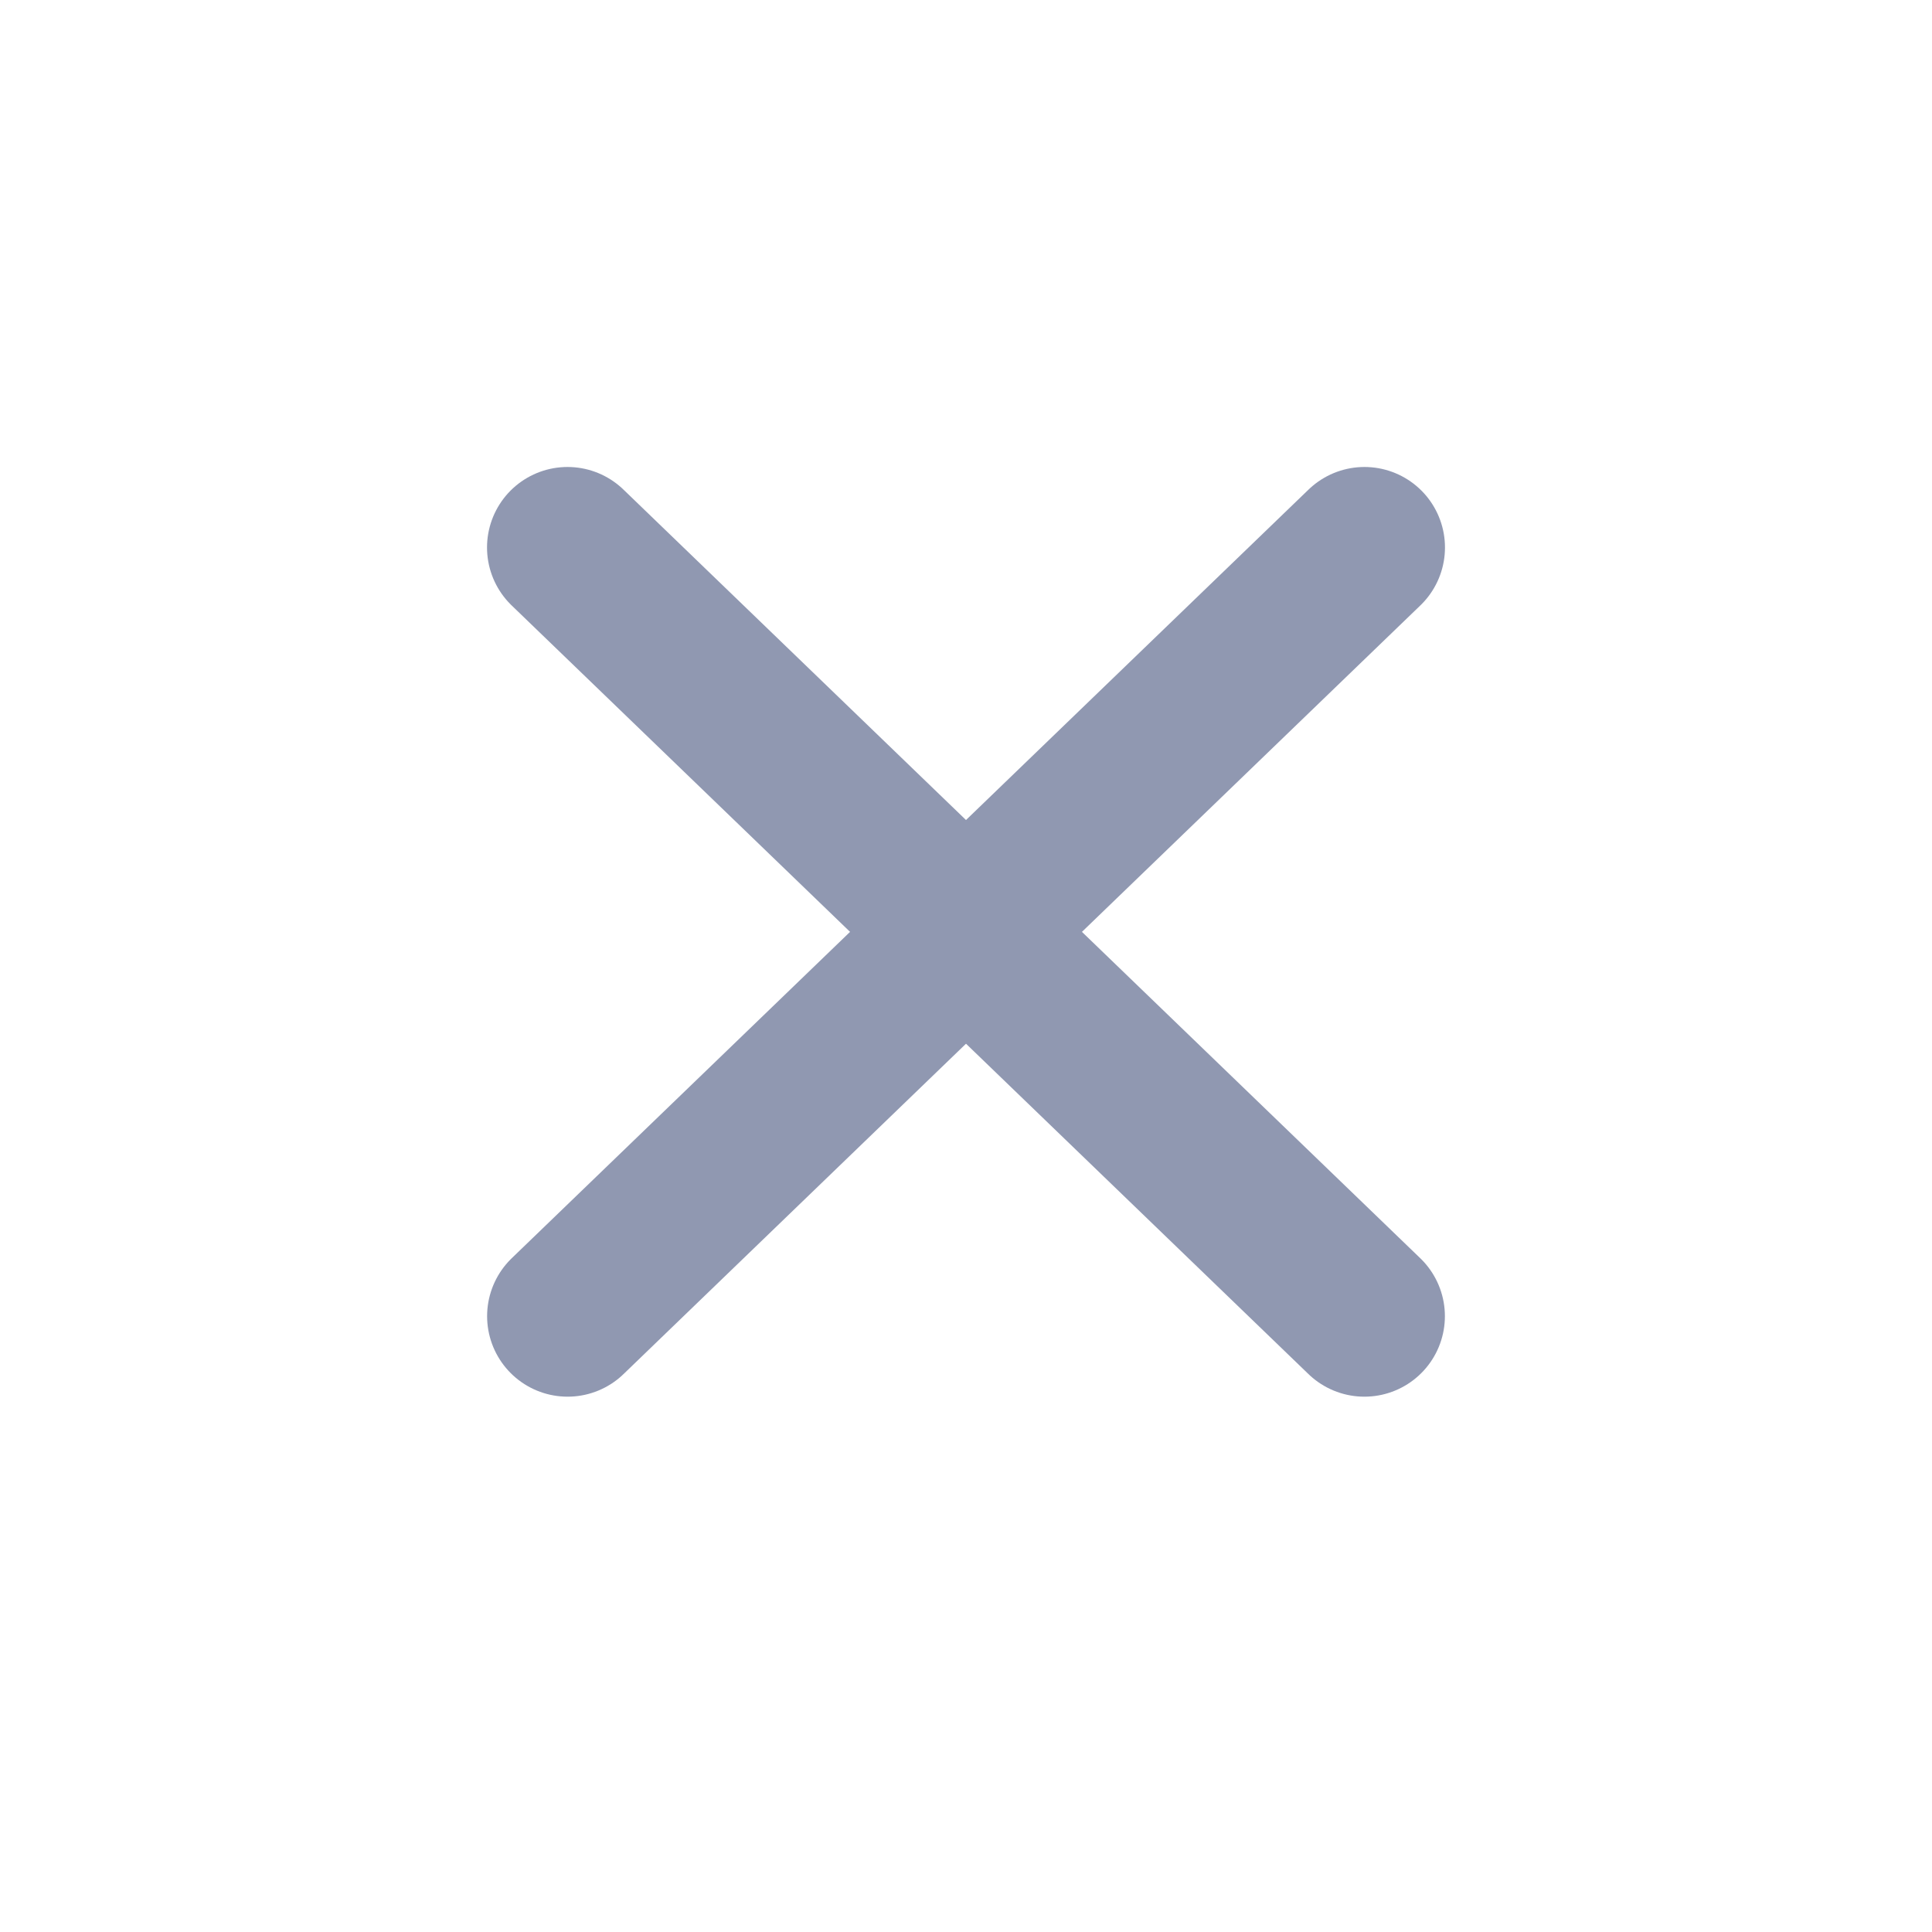
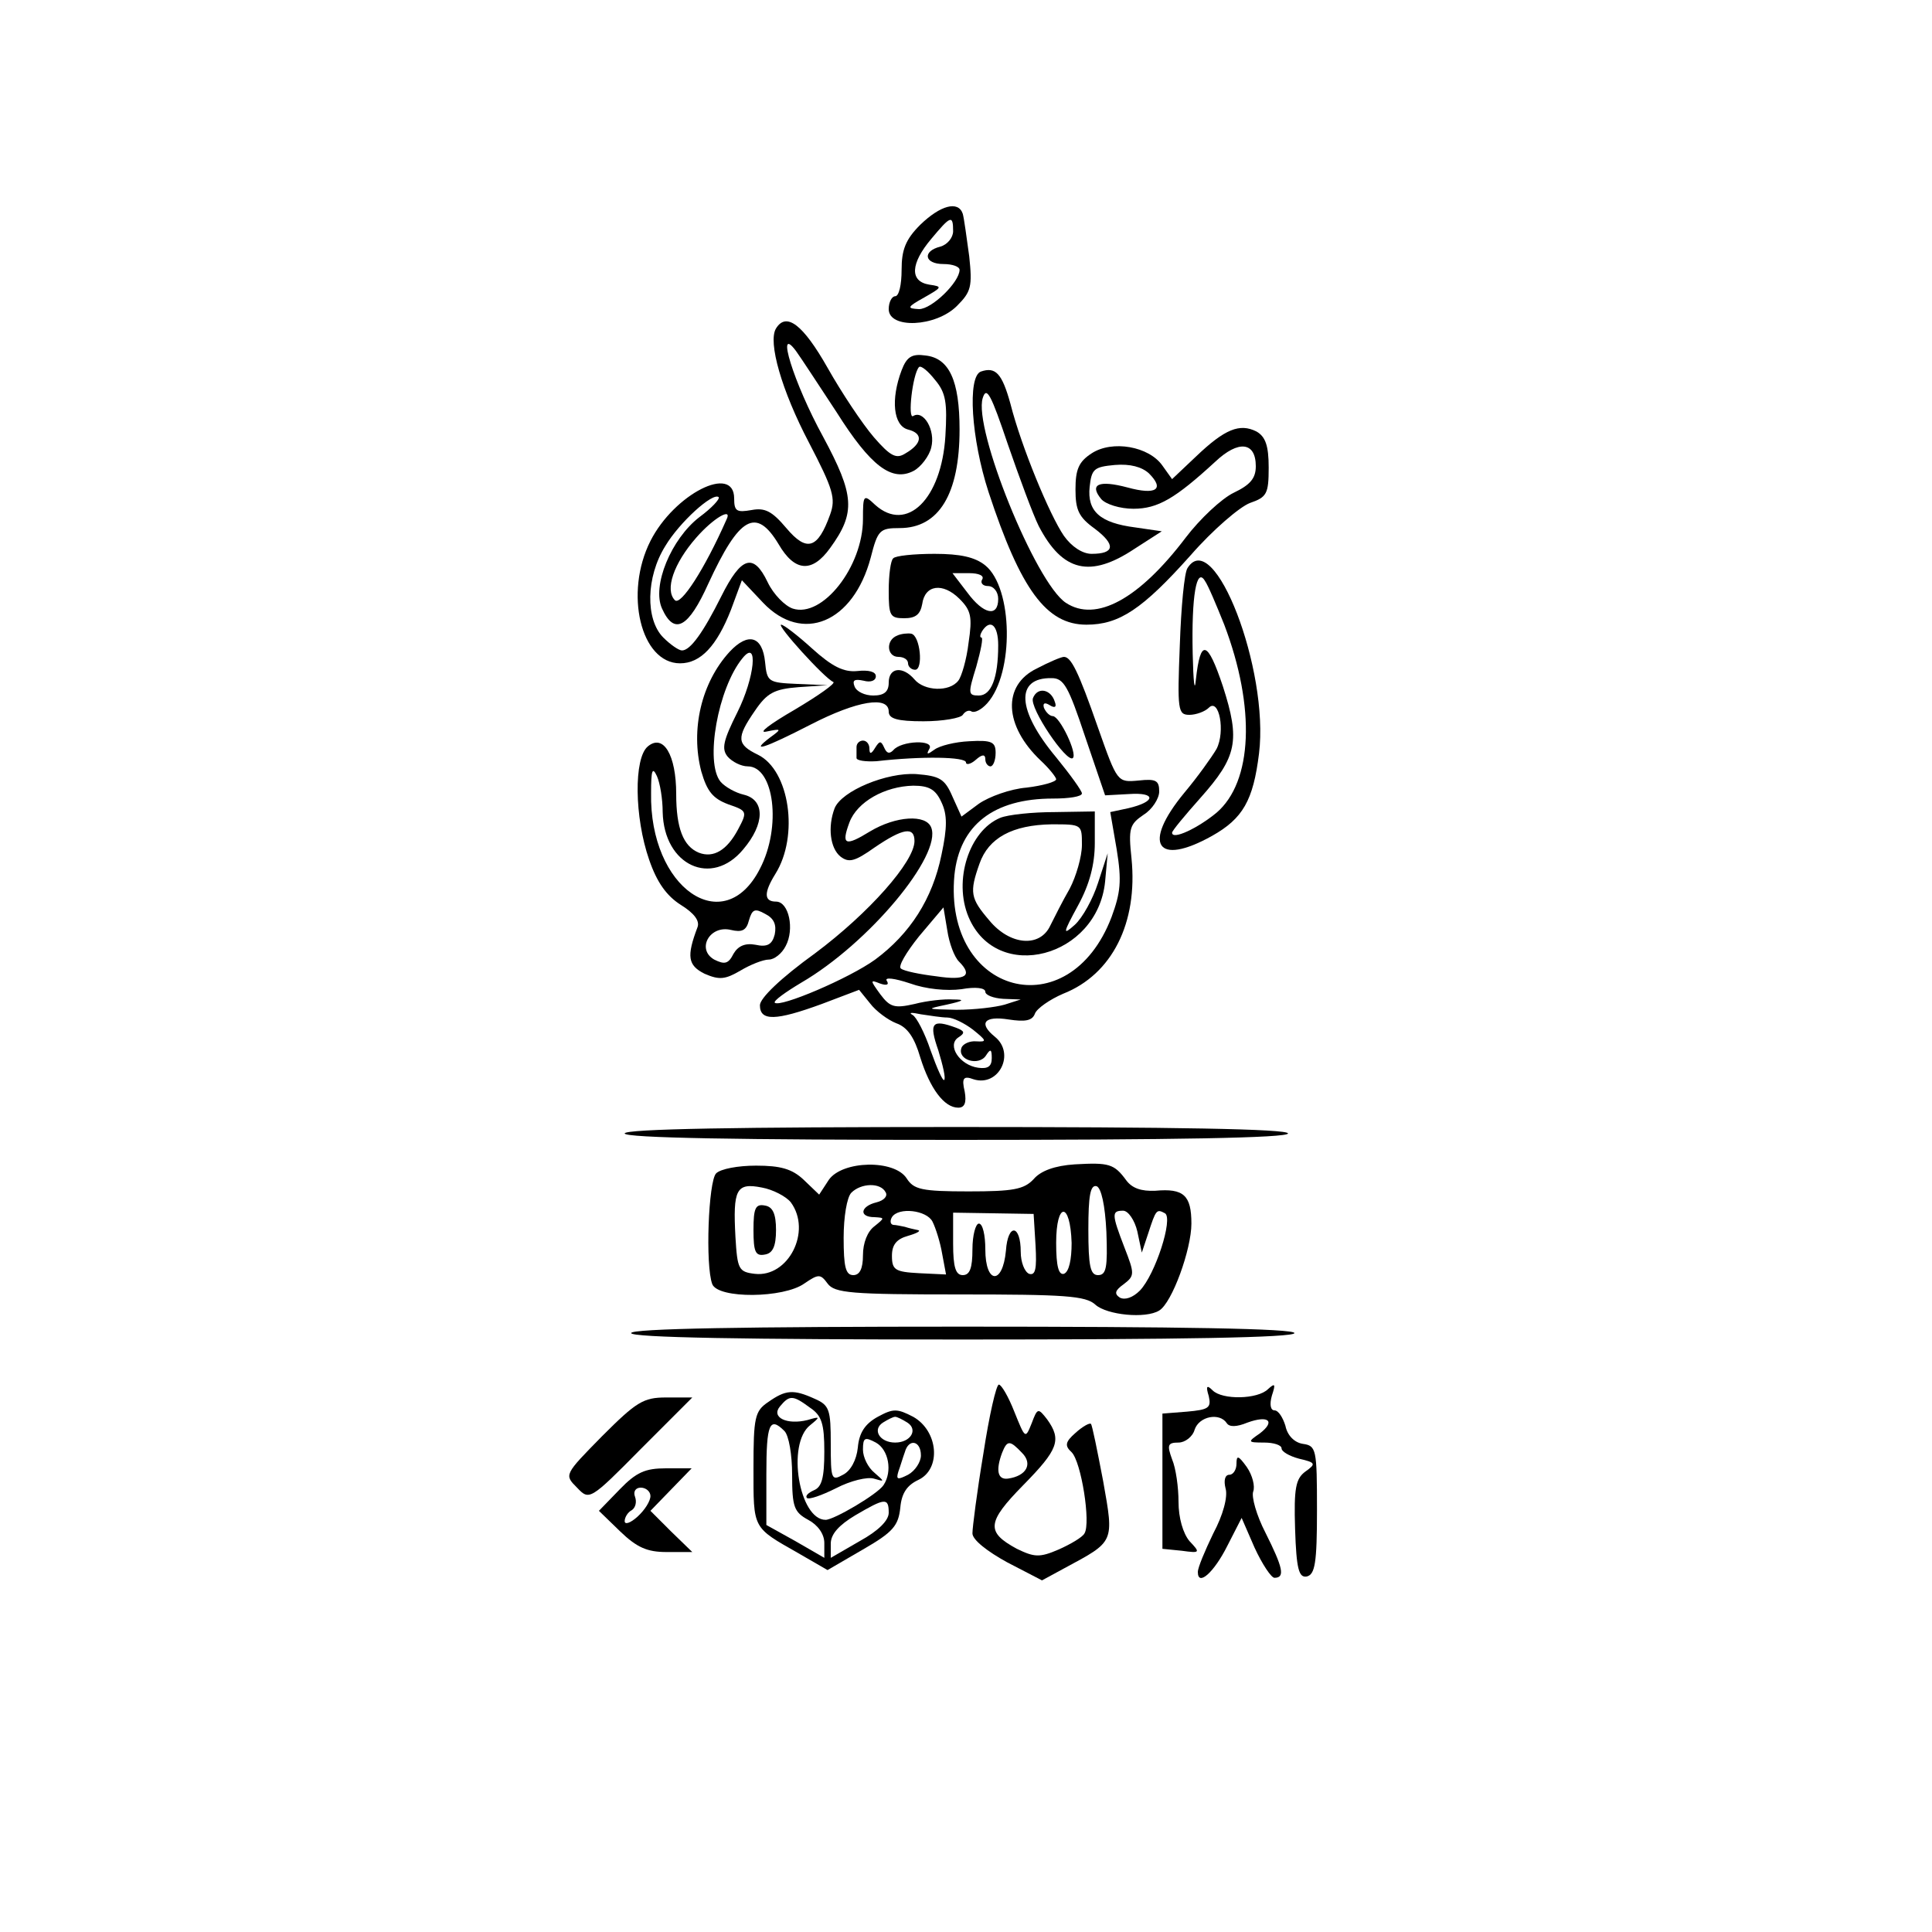
- <svg xmlns="http://www.w3.org/2000/svg" width="24" height="24" viewBox="0 0 24 24" fill="none">
-   <path d="M16.95 6.801L7.051 16.35" stroke="#9098B1" stroke-width="2" stroke-linecap="round" stroke-linejoin="round" />
-   <path d="M7.05 6.801L16.949 16.35" stroke="#9098B1" stroke-width="2" stroke-linecap="round" stroke-linejoin="round" />
+ <svg xmlns="http://www.w3.org/2000/svg" version="1.0" width="300pt" height="300pt" viewBox="0 0 300 300" preserveAspectRatio="xMidYMid meet">
+   <g transform="translate(0,300) scale(0.1,-0.1)" fill="#000000" stroke="none">
+     <path d="M1429 2651 c-23 -23 -29 -39 -29 -70 0 -23 -4 -41 -10 -41 -5 0 -10 -9 -10 -20 0 -31 73 -28 106 5 22 22 24 30 19 77 -4 29 -8 59 -10 66 -7 21 -35 13 -66 -17z m51 -10 c0 -10 -9 -21 -20 -24 -28 -7 -25 -27 5 -27 14 0 25 -4 25 -9 0 -19 -43 -61 -63 -61 -19 1 -19 3 8 18 28 16 29 17 8 20 -31 5 -29 33 3 71 30 36 34 38 34 12z" />
+     <path d="M1205 2490 c-13 -21 9 -97 51 -177 38 -73 42 -87 33 -112 -19 -53 -36 -59 -68 -21 -22 26 -33 32 -54 28 -23 -4 -27 -2 -27 18 0 54 -93 7 -130 -66 -41 -81 -15 -190 46 -190 32 0 57 27 79 83 l17 46 33 -35 c61 -64 140 -31 167 70 11 43 14 46 45 46 61 0 93 53 93 153 0 76 -16 111 -53 115 -21 3 -29 -2 -37 -23 -17 -45 -13 -86 10 -92 24 -6 22 -22 -4 -37 -14 -9 -23 -5 -49 25 -18 21 -50 69 -72 108 -38 67 -64 87 -80 61z m94 -130 c53 -84 86 -109 120 -91 11 6 24 23 27 36 7 27 -12 59 -28 49 -9 -6 -1 65 9 76 3 3 14 -6 25 -20 17 -20 19 -36 16 -87 -6 -98 -60 -151 -109 -107 -18 17 -19 16 -19 -22 0 -74 -63 -154 -109 -139 -12 4 -30 22 -39 41 -22 46 -41 40 -72 -22 -28 -56 -48 -84 -61 -84 -5 0 -18 9 -29 20 -28 28 -27 94 3 142 22 37 74 84 83 76 2 -3 -11 -17 -30 -31 -44 -34 -74 -107 -58 -142 19 -42 41 -30 72 39 48 104 74 119 109 61 25 -43 52 -45 80 -6 40 55 38 82 -11 173 -46 84 -74 176 -42 133 8 -11 36 -54 63 -95z m-171 -167 c-34 -77 -71 -134 -80 -125 -16 16 -2 57 33 97 27 31 57 48 47 28z" />
+     <path d="M1523 2423 c-21 -8 -15 -104 12 -187 50 -152 90 -206 152 -206 51 0 87 24 162 108 34 39 76 75 92 81 26 9 29 14 29 55 0 34 -5 48 -19 56 -26 13 -49 4 -94 -39 l-37 -35 -15 21 c-21 30 -78 40 -110 19 -20 -13 -25 -25 -25 -56 0 -32 5 -43 30 -61 33 -25 31 -39 -5 -39 -14 0 -31 11 -43 28 -22 32 -66 138 -83 205 -13 47 -23 58 -46 50z m90 -240 c37 -71 80 -81 149 -35 l42 27 -41 6 c-55 7 -75 25 -71 63 3 28 7 31 39 34 24 2 42 -3 53 -13 25 -25 11 -34 -33 -22 -45 12 -60 5 -41 -18 7 -8 29 -15 50 -15 38 0 65 16 127 73 36 34 63 31 63 -7 0 -19 -9 -29 -34 -41 -19 -9 -53 -41 -75 -70 -72 -95 -139 -132 -186 -101 -47 31 -144 271 -129 318 6 19 13 5 39 -72 18 -52 39 -109 48 -127z" />
+     <path d="M1387 2133 c-4 -3 -7 -26 -7 -50 0 -39 2 -43 24 -43 18 0 25 6 28 22 4 30 32 34 58 8 18 -18 20 -28 14 -68 -3 -26 -11 -53 -16 -59 -14 -18 -53 -16 -68 2 -18 21 -40 19 -40 -5 0 -14 -7 -20 -24 -20 -13 0 -26 6 -29 14 -4 10 0 12 14 9 11 -3 19 0 19 7 0 7 -11 10 -29 8 -21 -2 -39 7 -70 35 -22 20 -44 37 -48 37 -8 0 67 -83 81 -89 4 -2 -23 -21 -60 -43 -38 -22 -58 -37 -44 -34 24 5 24 4 6 -9 -33 -25 -9 -17 63 20 72 37 121 45 121 20 0 -11 13 -15 54 -15 30 0 58 5 61 10 4 6 10 8 14 5 5 -2 15 3 24 13 42 47 40 179 -3 214 -16 13 -39 18 -79 18 -32 0 -61 -3 -64 -7z m138 -33 c-3 -5 1 -10 9 -10 9 0 16 -9 16 -20 0 -29 -23 -24 -48 10 l-23 30 26 0 c15 0 24 -4 20 -10z m25 -102 c0 -51 -11 -78 -30 -78 -17 0 -17 3 -4 45 7 25 11 45 8 45 -3 0 -2 5 1 10 13 20 25 9 25 -22z" />
+     <path d="M1844 2118 c-5 -7 -10 -61 -12 -120 -4 -101 -3 -108 15 -108 10 0 24 5 30 11 16 16 26 -37 12 -64 -7 -12 -29 -43 -50 -68 -66 -80 -43 -115 43 -67 48 27 64 55 73 128 16 130 -70 353 -111 288z m57 -88 c49 -129 44 -244 -12 -292 -29 -24 -69 -43 -69 -31 0 3 20 27 44 54 57 64 62 89 35 173 -24 72 -35 75 -42 11 -2 -22 -4 -4 -5 40 -2 90 6 135 19 113 5 -7 18 -38 30 -68z" />
+     <path d="M1393 2013 c-18 -7 -16 -33 2 -33 8 0 15 -4 15 -10 0 -5 5 -10 11 -10 13 0 8 53 -6 56 -5 1 -16 0 -22 -3z" />
+     <path d="M1133 1988 c-44 -48 -61 -121 -44 -186 9 -31 18 -42 42 -51 29 -10 30 -11 15 -39 -17 -32 -38 -45 -61 -36 -24 10 -35 38 -35 91 0 61 -20 94 -44 74 -22 -18 -21 -110 2 -176 12 -35 27 -56 49 -70 21 -13 30 -25 26 -35 -17 -45 -15 -59 11 -72 23 -10 32 -9 56 5 15 9 35 17 44 17 8 0 20 9 26 21 14 26 5 69 -15 69 -19 0 -19 14 -1 43 37 59 22 161 -27 185 -33 16 -34 26 -5 68 19 28 30 34 68 37 l45 3 -47 2 c-45 2 -47 3 -50 34 -4 40 -26 47 -55 16z m12 -94 c-22 -44 -25 -57 -15 -69 7 -8 21 -15 31 -15 41 0 53 -94 19 -159 -56 -110 -172 -30 -169 118 0 35 2 41 9 26 5 -11 9 -36 9 -56 2 -83 76 -117 125 -58 34 40 34 77 1 85 -13 3 -29 12 -36 20 -25 30 -4 146 34 192 25 31 19 -30 -8 -84z m58 -345 c-4 -16 -12 -20 -30 -16 -16 3 -27 -2 -34 -14 -8 -16 -14 -17 -30 -9 -28 16 -7 54 26 46 17 -4 24 -1 28 15 5 17 9 19 25 10 14 -7 18 -17 15 -32z" />
+     <path d="M1610 1962 c-54 -26 -51 -89 6 -143 13 -12 24 -26 24 -29 0 -4 -21 -10 -46 -13 -25 -2 -58 -14 -74 -25 l-27 -20 -14 31 c-12 28 -20 32 -56 35 -46 3 -116 -26 -127 -53 -11 -29 -7 -62 9 -75 13 -10 22 -8 53 14 44 30 62 33 62 10 0 -32 -71 -112 -154 -174 -54 -39 -86 -70 -86 -81 0 -25 25 -24 96 2 l58 22 17 -21 c9 -12 28 -26 41 -31 17 -6 28 -22 37 -53 15 -48 37 -78 59 -78 10 0 13 8 10 25 -5 21 -2 25 14 19 39 -12 65 40 33 66 -26 21 -17 33 21 27 26 -4 37 -2 41 9 3 8 23 22 44 31 76 30 116 110 106 210 -5 47 -3 53 19 68 13 8 24 25 24 36 0 17 -5 20 -32 17 -33 -3 -33 -3 -63 82 -31 89 -42 110 -53 110 -4 0 -23 -8 -42 -18z m75 -106 l31 -91 37 2 c43 3 42 -12 -1 -22 l-28 -6 10 -58 c8 -49 6 -67 -8 -105 -66 -173 -261 -121 -244 65 8 78 61 119 153 119 25 0 45 3 45 8 0 4 -18 29 -40 56 -61 73 -64 124 -7 123 19 0 26 -13 52 -91z m-223 -102 c9 -19 9 -39 0 -81 -14 -69 -49 -123 -103 -163 -40 -29 -148 -75 -156 -67 -2 3 16 16 41 31 105 61 219 198 202 241 -8 21 -55 18 -95 -6 -39 -24 -45 -21 -32 14 12 32 55 56 99 57 25 0 35 -6 44 -26z m27 -247 c22 -22 11 -30 -35 -23 -25 3 -50 8 -55 12 -5 3 8 25 28 50 l38 45 6 -36 c3 -20 11 -41 18 -48z m4 -43 c22 4 37 2 37 -4 0 -5 12 -10 28 -11 l27 -1 -25 -8 c-14 -4 -47 -8 -75 -8 -47 1 -48 1 -15 8 27 6 29 8 10 8 -14 1 -41 -2 -60 -7 -31 -7 -38 -5 -53 15 -16 22 -16 23 -1 17 11 -4 15 -2 11 4 -4 6 12 4 36 -4 25 -9 57 -12 80 -9z m-22 -44 c9 0 27 -9 40 -19 21 -17 22 -19 5 -18 -10 1 -21 -4 -23 -10 -7 -19 27 -29 38 -12 7 11 9 10 9 -4 0 -13 -6 -17 -21 -15 -29 4 -49 35 -31 47 11 7 10 10 -3 15 -38 14 -43 8 -28 -35 7 -23 12 -44 9 -46 -2 -2 -11 18 -21 46 -9 27 -22 52 -28 55 -7 4 -1 4 13 1 14 -2 32 -5 41 -5z" />
+     <path d="M1604 1916 c-6 -15 53 -102 62 -93 7 7 -20 64 -31 65 -5 0 -11 6 -14 13 -2 7 1 9 9 4 8 -5 11 -3 8 5 -6 20 -27 24 -34 6z" />
+     <path d="M1553 1730 c-48 -20 -73 -97 -49 -154 44 -104 200 -63 212 55 l4 44 -15 -46 c-8 -25 -24 -54 -36 -65 -19 -17 -19 -14 5 30 18 33 26 64 26 97 l0 49 -62 -1 c-35 0 -73 -4 -85 -9z m127 -42 c0 -18 -9 -49 -19 -68 -11 -19 -24 -45 -30 -57 -16 -35 -63 -31 -95 8 -29 34 -31 43 -15 88 14 40 51 60 112 61 47 0 47 0 47 -32z" />
+     <path d="M1330 1840 c0 -5 0 -13 0 -17 0 -4 14 -6 31 -5 70 8 139 7 139 -2 0 -4 7 -3 15 4 10 9 15 9 15 1 0 -6 4 -11 8 -11 4 0 8 9 8 21 0 17 -6 20 -41 18 -22 -1 -46 -7 -54 -13 -11 -8 -13 -8 -8 1 9 15 -44 13 -56 -2 -6 -6 -10 -5 -14 4 -5 11 -7 11 -14 0 -6 -10 -9 -11 -9 -1 0 6 -4 12 -10 12 -5 0 -10 -4 -10 -10z" />
+     <path d="M970 1240 c0 -7 178 -10 515 -10 337 0 515 3 515 10 0 7 -178 10 -515 10 -337 0 -515 -3 -515 -10z" />
+     <path d="M1669 1192 c-31 -2 -53 -10 -64 -23 -15 -16 -32 -19 -101 -19 -73 0 -85 3 -96 20 -19 30 -100 28 -121 -2 l-15 -23 -24 23 c-18 17 -36 22 -74 22 -28 0 -55 -5 -62 -12 -12 -12 -17 -143 -6 -172 9 -23 111 -22 143 1 22 15 25 15 36 0 11 -15 37 -17 205 -17 163 0 196 -2 211 -16 18 -16 78 -22 99 -9 20 12 50 95 50 135 0 44 -12 55 -56 51 -22 -1 -36 4 -45 16 -19 26 -27 28 -80 25z m-441 -59 c33 -45 -4 -117 -56 -111 -25 3 -27 7 -30 57 -4 74 1 85 41 77 17 -3 38 -14 45 -23z m147 16 c4 -6 -2 -13 -14 -16 -25 -6 -28 -23 -3 -23 16 -1 16 -1 0 -14 -11 -8 -18 -26 -18 -45 0 -21 -5 -31 -15 -31 -12 0 -15 13 -15 58 0 32 5 63 12 70 15 15 45 16 53 1z m343 -62 c2 -55 0 -67 -13 -67 -12 0 -15 14 -15 71 0 52 3 70 13 67 7 -3 13 -29 15 -71z m-270 16 c5 -10 12 -32 15 -50 l6 -32 -42 2 c-37 2 -42 5 -42 27 0 17 7 26 25 31 14 4 21 8 15 9 -5 1 -14 3 -20 5 -5 1 -14 3 -18 3 -5 1 -5 7 -2 12 10 16 54 11 63 -7z m160 -37 c2 -36 0 -47 -10 -44 -7 3 -13 18 -13 34 0 43 -20 45 -23 2 -5 -54 -32 -52 -32 2 0 22 -4 40 -10 40 -5 0 -10 -18 -10 -40 0 -29 -4 -40 -15 -40 -11 0 -15 12 -15 49 l0 48 63 -1 62 -1 3 -49z m56 4 c0 -26 -4 -45 -12 -48 -8 -2 -12 11 -12 48 0 64 22 65 24 0z m102 18 l7 -33 10 30 c12 37 13 38 26 31 13 -8 -15 -95 -39 -120 -11 -11 -23 -15 -31 -11 -9 6 -8 11 6 21 17 13 17 16 1 57 -20 52 -20 57 -2 57 8 0 18 -15 22 -32z" />
+     <path d="M1170 1090 c0 -34 3 -41 18 -38 12 2 17 13 17 38 0 25 -5 36 -17 38 -15 3 -18 -4 -18 -38z" />
+     <path d="M980 930 c0 -7 178 -10 515 -10 337 0 515 3 515 10 0 7 -178 10 -515 10 -337 0 -515 -3 -515 -10z" />
+     <path d="M1527 743 c-10 -60 -17 -115 -17 -124 0 -10 23 -28 54 -45 l54 -28 35 19 c78 42 77 39 60 135 -9 47 -17 87 -19 89 -2 2 -13 -4 -24 -14 -16 -14 -17 -20 -6 -30 15 -15 30 -110 20 -126 -3 -6 -22 -17 -40 -25 -30 -13 -38 -12 -65 1 -48 26 -47 41 10 99 54 55 60 70 37 102 -14 18 -15 18 -24 -6 -10 -25 -10 -24 -27 18 -9 23 -20 42 -24 42 -4 0 -15 -48 -24 -107z m60 1 c17 -17 7 -36 -22 -40 -16 -2 -19 13 -9 40 8 20 12 20 31 0z" />
+     <path d="M1877 832 c4 -18 0 -21 -34 -24 l-38 -3 0 -105 0 -105 30 -3 c29 -4 29 -3 12 15 -10 12 -17 36 -17 61 0 22 -4 52 -10 66 -8 22 -7 26 10 26 10 0 22 9 25 20 7 21 39 27 50 10 4 -6 15 -6 32 1 33 12 44 2 19 -17 -19 -13 -19 -14 7 -14 15 0 27 -4 27 -9 0 -5 12 -12 27 -16 26 -6 27 -8 10 -20 -15 -11 -18 -26 -16 -89 2 -63 6 -76 18 -74 13 3 16 21 16 103 0 95 -1 100 -22 103 -13 2 -24 13 -27 28 -4 13 -11 24 -17 24 -6 0 -8 9 -4 23 6 18 5 20 -6 10 -16 -16 -71 -17 -86 -2 -9 9 -11 7 -6 -9z" />
+     <path d="M1193 823 c-21 -14 -23 -24 -23 -103 0 -95 -2 -91 70 -132 l45 -26 55 32 c47 27 55 37 58 65 2 23 11 35 28 43 36 17 31 76 -8 98 -25 13 -31 13 -55 0 -20 -11 -29 -25 -31 -48 -2 -19 -11 -36 -23 -42 -18 -10 -19 -7 -19 48 0 53 -2 60 -25 70 -33 15 -45 14 -72 -5z m65 -9 c18 -12 22 -25 22 -68 0 -41 -4 -55 -16 -60 -9 -4 -14 -9 -11 -12 3 -3 23 4 45 15 23 12 49 18 59 15 17 -5 17 -5 1 9 -10 8 -18 24 -18 36 0 19 3 20 20 11 20 -11 26 -45 12 -66 -9 -14 -77 -54 -90 -54 -41 0 -61 118 -24 147 16 13 16 14 -4 8 -32 -8 -57 4 -43 21 15 18 20 18 47 -2z m151 -23 c17 -11 5 -31 -19 -31 -24 0 -36 20 -19 31 8 5 16 9 19 9 3 0 11 -4 19 -9z m-191 -13 c7 -7 12 -37 12 -68 0 -50 3 -58 25 -70 15 -8 25 -22 25 -36 l0 -23 -45 26 -45 25 0 79 c0 78 5 90 28 67z m212 -38 c0 -10 -9 -24 -20 -30 -16 -8 -19 -8 -15 5 3 8 7 22 10 30 6 22 25 18 25 -5z m-50 -89 c0 -12 -16 -28 -45 -44 l-45 -26 0 22 c0 15 13 29 38 44 46 27 52 28 52 4z" />
+     <path d="M935 770 c-59 -60 -59 -60 -39 -80 19 -20 20 -20 99 60 l80 80 -41 0 c-35 0 -46 -7 -99 -60z" />
+     <path d="M1920 727 c0 -9 -5 -17 -11 -17 -7 0 -9 -9 -6 -21 4 -13 -4 -42 -19 -70 -13 -27 -24 -53 -24 -60 0 -23 25 -1 46 41 l22 43 20 -46 c12 -26 26 -47 31 -47 17 0 13 16 -14 70 -14 27 -22 56 -19 64 3 8 -1 25 -10 38 -13 18 -16 19 -16 5z" />
+     <path d="M962 687 l-32 -33 33 -32 c26 -25 42 -32 72 -32 l40 0 -33 32 -32 32 32 33 32 33 -40 0 c-32 0 -46 -6 -72 -33z m48 -10 c0 -8 -9 -22 -20 -32 -11 -10 -20 -13 -20 -7 0 6 5 14 11 17 6 4 8 13 5 21 -3 8 1 14 9 14 8 0 15 -6 15 -13z" />
+   </g>
</svg>
